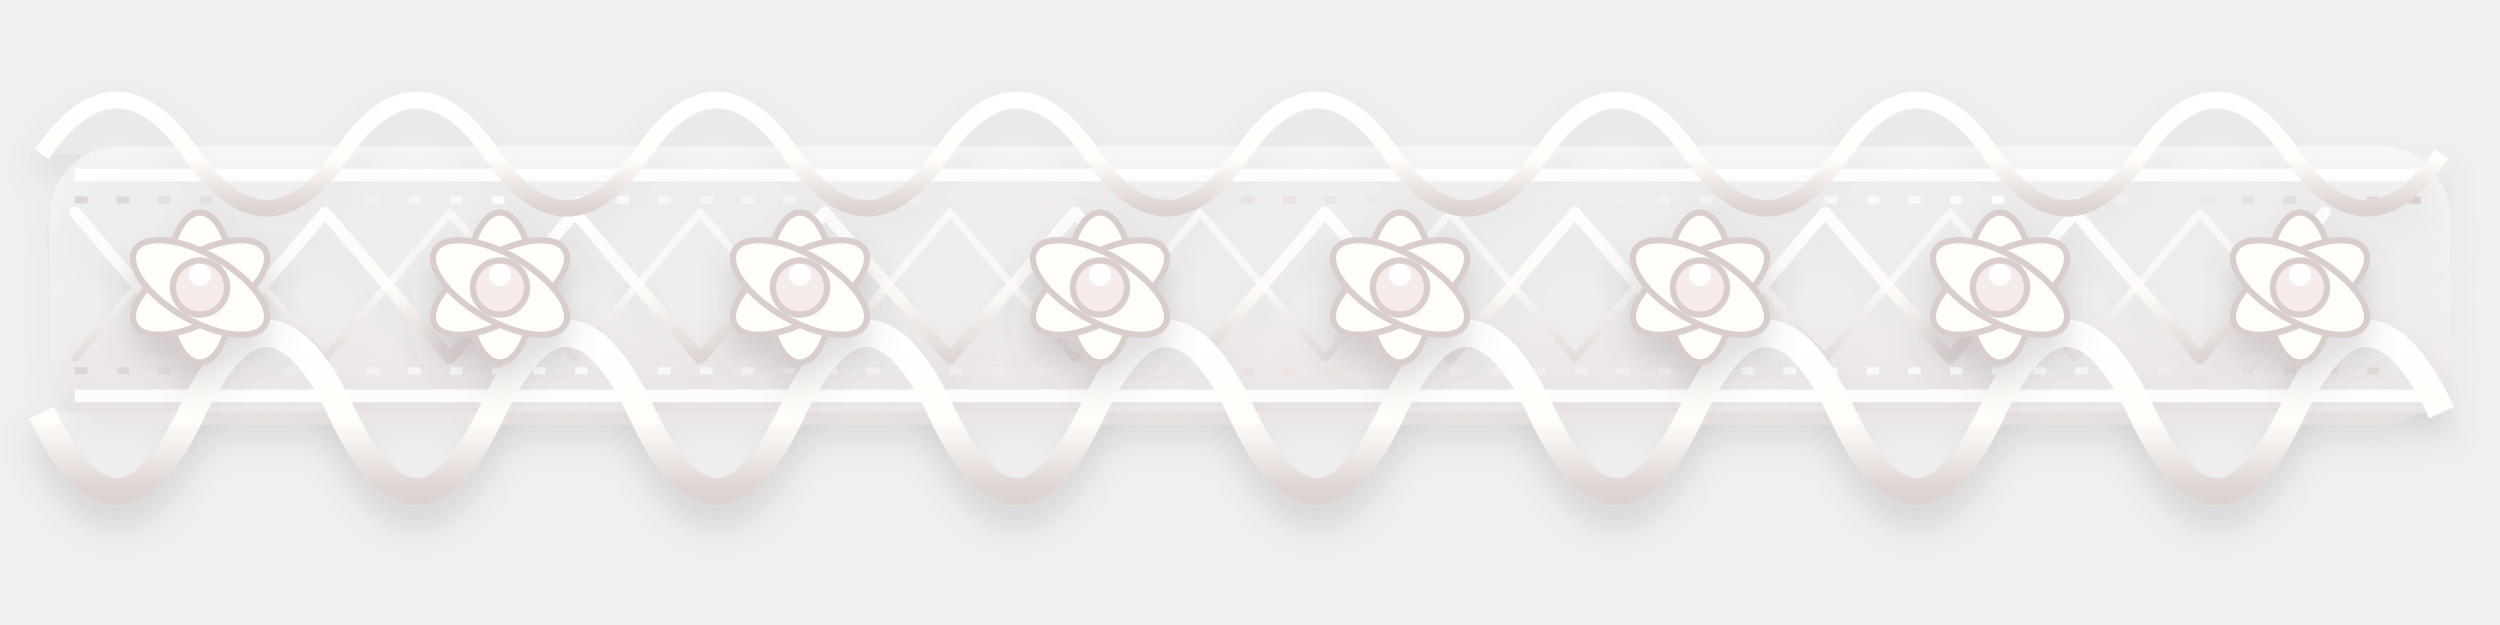
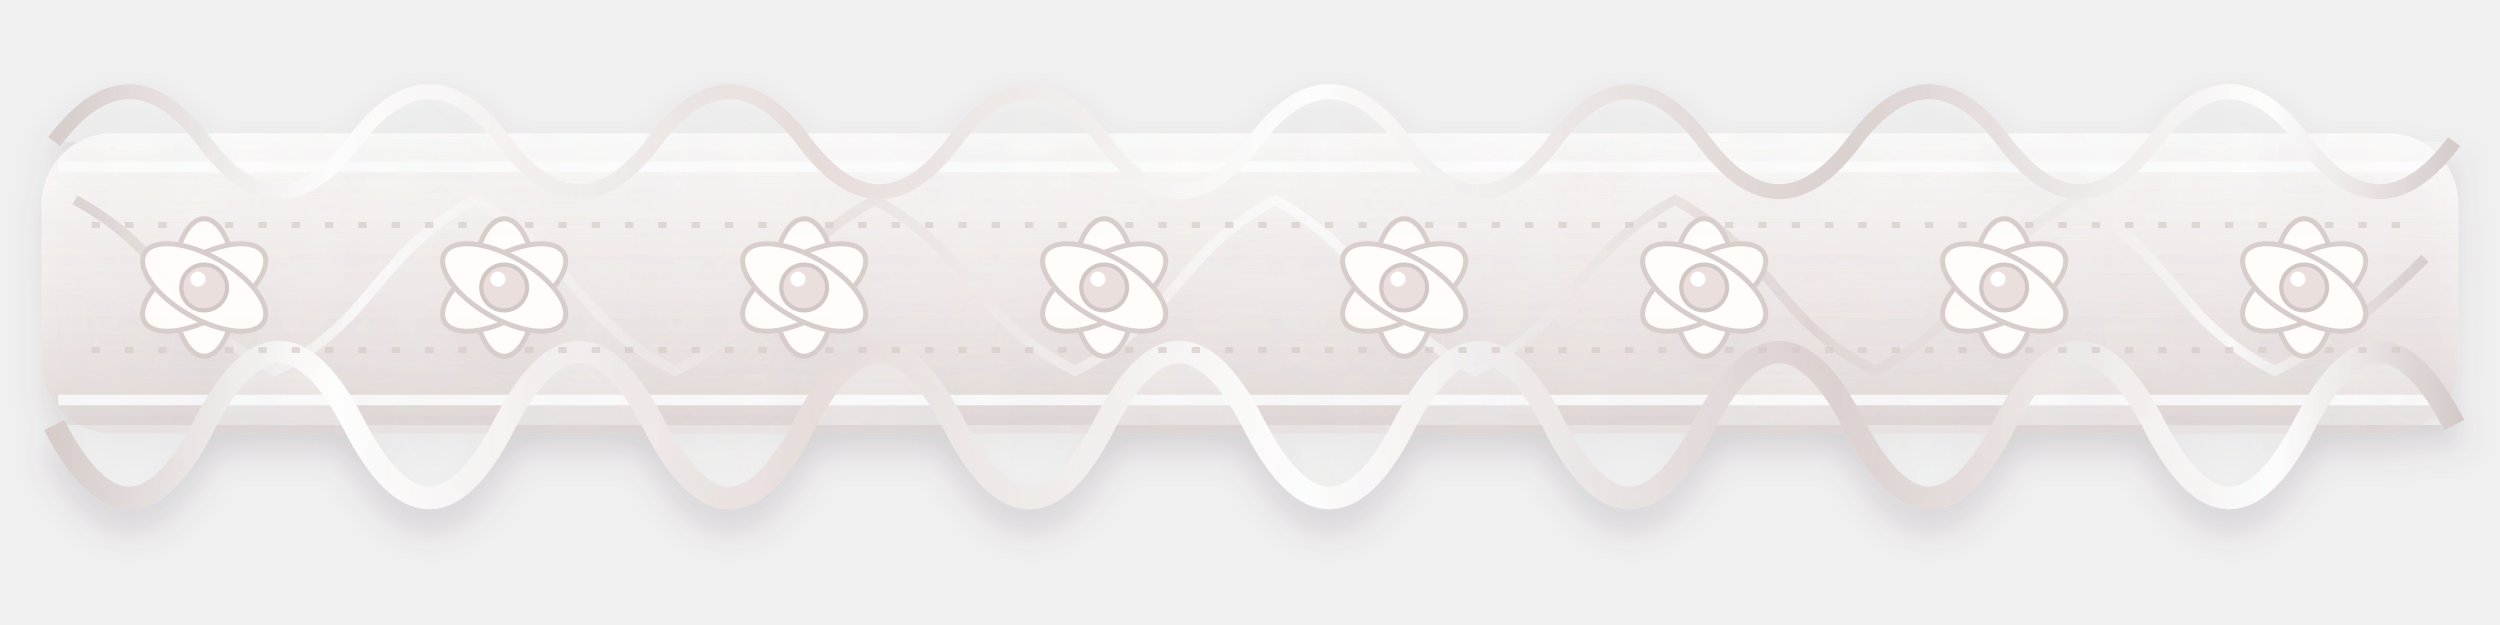
<svg xmlns="http://www.w3.org/2000/svg" viewBox="0 0 600 150">
  <defs>
-     <filter id="s" x="-10%" y="-30%" width="120%" height="170%">
-       <feDropShadow dx="0" dy="5" stdDeviation="4" flood-color="#695f66" flood-opacity=".22" />
+     <linearGradient id="cloth" x1="0" y1="0" x2="0" y2="1">
+       <stop stop-color="#fff" stop-opacity=".94" />
+       <stop offset=".25" stop-color="#fffaf8" stop-opacity=".84" />
+       <stop offset=".62" stop-color="#f4eae7" stop-opacity=".70" />
+       <stop offset="1" stop-color="#ddd2cf" stop-opacity=".82" />
+     </linearGradient>
+     <linearGradient id="thread" x1="0" y1="0" x2="1" y2="0">
+       <stop stop-color="#d7cdcb" />
+       <stop offset=".12" stop-color="#fff" />
+       <stop offset=".32" stop-color="#e8dfdd" />
+       <stop offset=".52" stop-color="#fff" />
+       <stop offset=".74" stop-color="#ddd3d1" />
+       <stop offset=".92" stop-color="#fff" />
+       <stop offset="1" stop-color="#d4cac8" />
+     </linearGradient>
+     <filter id="shadow" x="-12%" y="-35%" width="124%" height="180%">
+       <feDropShadow dx="0" dy="5" stdDeviation="4" flood-color="#66585f" flood-opacity=".22" />
    </filter>
-     <linearGradient id="thread" x1="0" y1="0" x2="0" y2="1">
-       <stop stop-color="#fff" />
-       <stop offset=".55" stop-color="#fffdf9" />
-       <stop offset="1" stop-color="#ddd3d1" />
-     </linearGradient>
-     <linearGradient id="organza" x1="0" y1="0" x2="0" y2="1">
-       <stop stop-color="#fff" stop-opacity=".76" />
-       <stop offset=".45" stop-color="#fffaf8" stop-opacity=".34" />
-       <stop offset=".75" stop-color="#f6ece9" stop-opacity=".50" />
-       <stop offset="1" stop-color="#e8ddda" stop-opacity=".70" />
-     </linearGradient>
-     <linearGradient id="stitch" x1="0" y1="0" x2="1" y2="0">
-       <stop stop-color="#ddd2d1" />
-       <stop offset=".18" stop-color="#fff" />
-       <stop offset=".5" stop-color="#ece1df" />
-       <stop offset=".82" stop-color="#fff" />
-       <stop offset="1" stop-color="#d8ccca" />
-     </linearGradient>
+     <filter id="fabric" x="-12%" y="-30%" width="124%" height="165%">
+       <feTurbulence type="fractalNoise" baseFrequency=".075 .035" numOctaves="2" seed="17" result="noise" />
+       <feComposite in="noise" in2="SourceAlpha" operator="in" result="tex" />
+       <feColorMatrix in="tex" type="matrix" values=".7 0 0 0 .2  0 .7 0 0 .18  0 0 .7 0 .18  0 0 0 .10 0" result="grain" />
+       <feBlend in="SourceGraphic" in2="grain" mode="multiply" />
+     </filter>
+     <g id="flower">
+       <ellipse rx="7.5" ry="16.5" fill="#fffdf9" stroke="#d7cdca" stroke-width="1.2" />
+       <ellipse rx="7.5" ry="16.5" transform="rotate(60)" fill="#fffdf9" stroke="#d7cdca" stroke-width="1.2" />
+       <ellipse rx="7.5" ry="16.5" transform="rotate(120)" fill="#fffdf9" stroke="#d7cdca" stroke-width="1.2" />
+       <circle r="5.5" fill="#eadfdd" stroke="#d1c6c4" stroke-width="1" />
+       <circle cx="-1.5" cy="-2" r="1.8" fill="#fff" />
+     </g>
  </defs>
-   <g filter="url(#s)">
-     <rect x="12" y="35" width="576" height="67" rx="17" fill="url(#organza)" opacity=".58" />
-     <path d="M18 42H582M18 95H582" fill="none" stroke="#fff" stroke-width="3" opacity=".88" />
-     <path d="M18 48H582M18 89H582" fill="none" stroke="url(#stitch)" stroke-width="1.7" stroke-dasharray="3 7" opacity=".92" />
-     <path d="M18 51l30 35 30-35 30 35 30-35 30 35 30-35 30 35 30-35 30 35 30-35 30 35 30-35 30 35 30-35 30 35 30-35 30 35 30-35" fill="none" stroke="url(#thread)" stroke-width="2.8" stroke-linecap="round" stroke-linejoin="round" opacity=".88" />
-     <path d="M18 86l30-35 30 35 30-35 30 35 30-35 30 35 30-35 30 35 30-35 30 35 30-35 30 35 30-35 30 35 30-35 30 35 30-35 30 35" fill="none" stroke="url(#thread)" stroke-width="1.8" stroke-linecap="round" stroke-linejoin="round" opacity=".62" />
-     <path d="M10 99Q28 137 46 99T82 99T118 99T154 99T190 99T226 99T262 99T298 99T334 99T370 99T406 99T442 99T478 99T514 99T550 99T586 99" fill="rgba(255,255,255,.18)" stroke="url(#thread)" stroke-width="6.5" />
-     <path d="M10 37Q28 11 46 37T82 37T118 37T154 37T190 37T226 37T262 37T298 37T334 37T370 37T406 37T442 37T478 37T514 37T550 37T586 37" fill="rgba(255,255,255,.10)" stroke="url(#thread)" stroke-width="4" />
-   </g>
-   <g fill="#fffdf9" stroke="#d9cecc" stroke-width="1.5" filter="url(#s)">
-     <g transform="translate(48 69)">
-       <ellipse rx="8" ry="18" />
-       <ellipse rx="8" ry="18" transform="rotate(60)" />
-       <ellipse rx="8" ry="18" transform="rotate(120)" />
-       <circle r="6.5" fill="#f5ecea" />
+   <g filter="url(#shadow)">
+     <g filter="url(#fabric)">
+       <rect x="10" y="32" width="580" height="72" rx="17" fill="url(#cloth)" opacity=".78" />
+       <path d="M14 40H586M14 96H586" stroke="#fff" stroke-width="2.5" opacity=".82" />
+       <path d="M18 48C42 61 42 77 66 89C90 77 90 61 114 48C138 61 138 77 162 89C186 77 186 61 210 48C234 61 234 77 258 89C282 77 282 61 306 48C330 61 330 77 354 89C378 77 378 61 402 48C426 61 426 77 450 89C474 77 474 61 498 48C522 61 522 77 546 89C560 82 571 73 582 62" fill="none" stroke="url(#thread)" stroke-width="2.4" opacity=".74" />
+       <path d="M13 102Q31 137 49 102T85 102T121 102T157 102T193 102T229 102T265 102T301 102T337 102T373 102T409 102T445 102T481 102T517 102T553 102T589 102" fill="#fff" fill-opacity=".30" stroke="url(#thread)" stroke-width="5.4" />
+       <path d="M13 34Q31 10 49 34T85 34T121 34T157 34T193 34T229 34T265 34T301 34T337 34T373 34T409 34T445 34T481 34T517 34T553 34T589 34" fill="#fff" fill-opacity=".22" stroke="url(#thread)" stroke-width="3.6" />
+       <path d="M22 54H578M22 84H578" stroke="#d8cdca" stroke-width="1.4" stroke-dasharray="2 6" opacity=".72" />
    </g>
-     <g transform="translate(120 69)">
-       <ellipse rx="8" ry="18" />
-       <ellipse rx="8" ry="18" transform="rotate(60)" />
-       <ellipse rx="8" ry="18" transform="rotate(120)" />
-       <circle r="6.5" fill="#f5ecea" />
-     </g>
-     <g transform="translate(192 69)">
-       <ellipse rx="8" ry="18" />
-       <ellipse rx="8" ry="18" transform="rotate(60)" />
-       <ellipse rx="8" ry="18" transform="rotate(120)" />
-       <circle r="6.5" fill="#f5ecea" />
-     </g>
-     <g transform="translate(264 69)">
-       <ellipse rx="8" ry="18" />
-       <ellipse rx="8" ry="18" transform="rotate(60)" />
-       <ellipse rx="8" ry="18" transform="rotate(120)" />
-       <circle r="6.5" fill="#f5ecea" />
-     </g>
-     <g transform="translate(336 69)">
-       <ellipse rx="8" ry="18" />
-       <ellipse rx="8" ry="18" transform="rotate(60)" />
-       <ellipse rx="8" ry="18" transform="rotate(120)" />
-       <circle r="6.5" fill="#f5ecea" />
-     </g>
-     <g transform="translate(408 69)">
-       <ellipse rx="8" ry="18" />
-       <ellipse rx="8" ry="18" transform="rotate(60)" />
-       <ellipse rx="8" ry="18" transform="rotate(120)" />
-       <circle r="6.5" fill="#f5ecea" />
-     </g>
-     <g transform="translate(480 69)">
-       <ellipse rx="8" ry="18" />
-       <ellipse rx="8" ry="18" transform="rotate(60)" />
-       <ellipse rx="8" ry="18" transform="rotate(120)" />
-       <circle r="6.5" fill="#f5ecea" />
-     </g>
-     <g transform="translate(552 69)">
-       <ellipse rx="8" ry="18" />
-       <ellipse rx="8" ry="18" transform="rotate(60)" />
-       <ellipse rx="8" ry="18" transform="rotate(120)" />
-       <circle r="6.5" fill="#f5ecea" />
+     <g opacity=".97">
+       <g transform="translate(49 69)">
+         <use href="#flower" />
+       </g>
+       <g transform="translate(121 69)">
+         <use href="#flower" />
+       </g>
+       <g transform="translate(193 69)">
+         <use href="#flower" />
+       </g>
+       <g transform="translate(265 69)">
+         <use href="#flower" />
+       </g>
+       <g transform="translate(337 69)">
+         <use href="#flower" />
+       </g>
+       <g transform="translate(409 69)">
+         <use href="#flower" />
+       </g>
+       <g transform="translate(481 69)">
+         <use href="#flower" />
+       </g>
+       <g transform="translate(553 69)">
+         <use href="#flower" />
+       </g>
    </g>
  </g>
-   <g fill="#fff" opacity=".86">
-     <circle cx="48" cy="66" r="2.7" />
-     <circle cx="120" cy="66" r="2.7" />
-     <circle cx="192" cy="66" r="2.7" />
-     <circle cx="264" cy="66" r="2.7" />
-     <circle cx="336" cy="66" r="2.7" />
-     <circle cx="408" cy="66" r="2.7" />
-     <circle cx="480" cy="66" r="2.7" />
-     <circle cx="552" cy="66" r="2.7" />
-   </g>
</svg>
